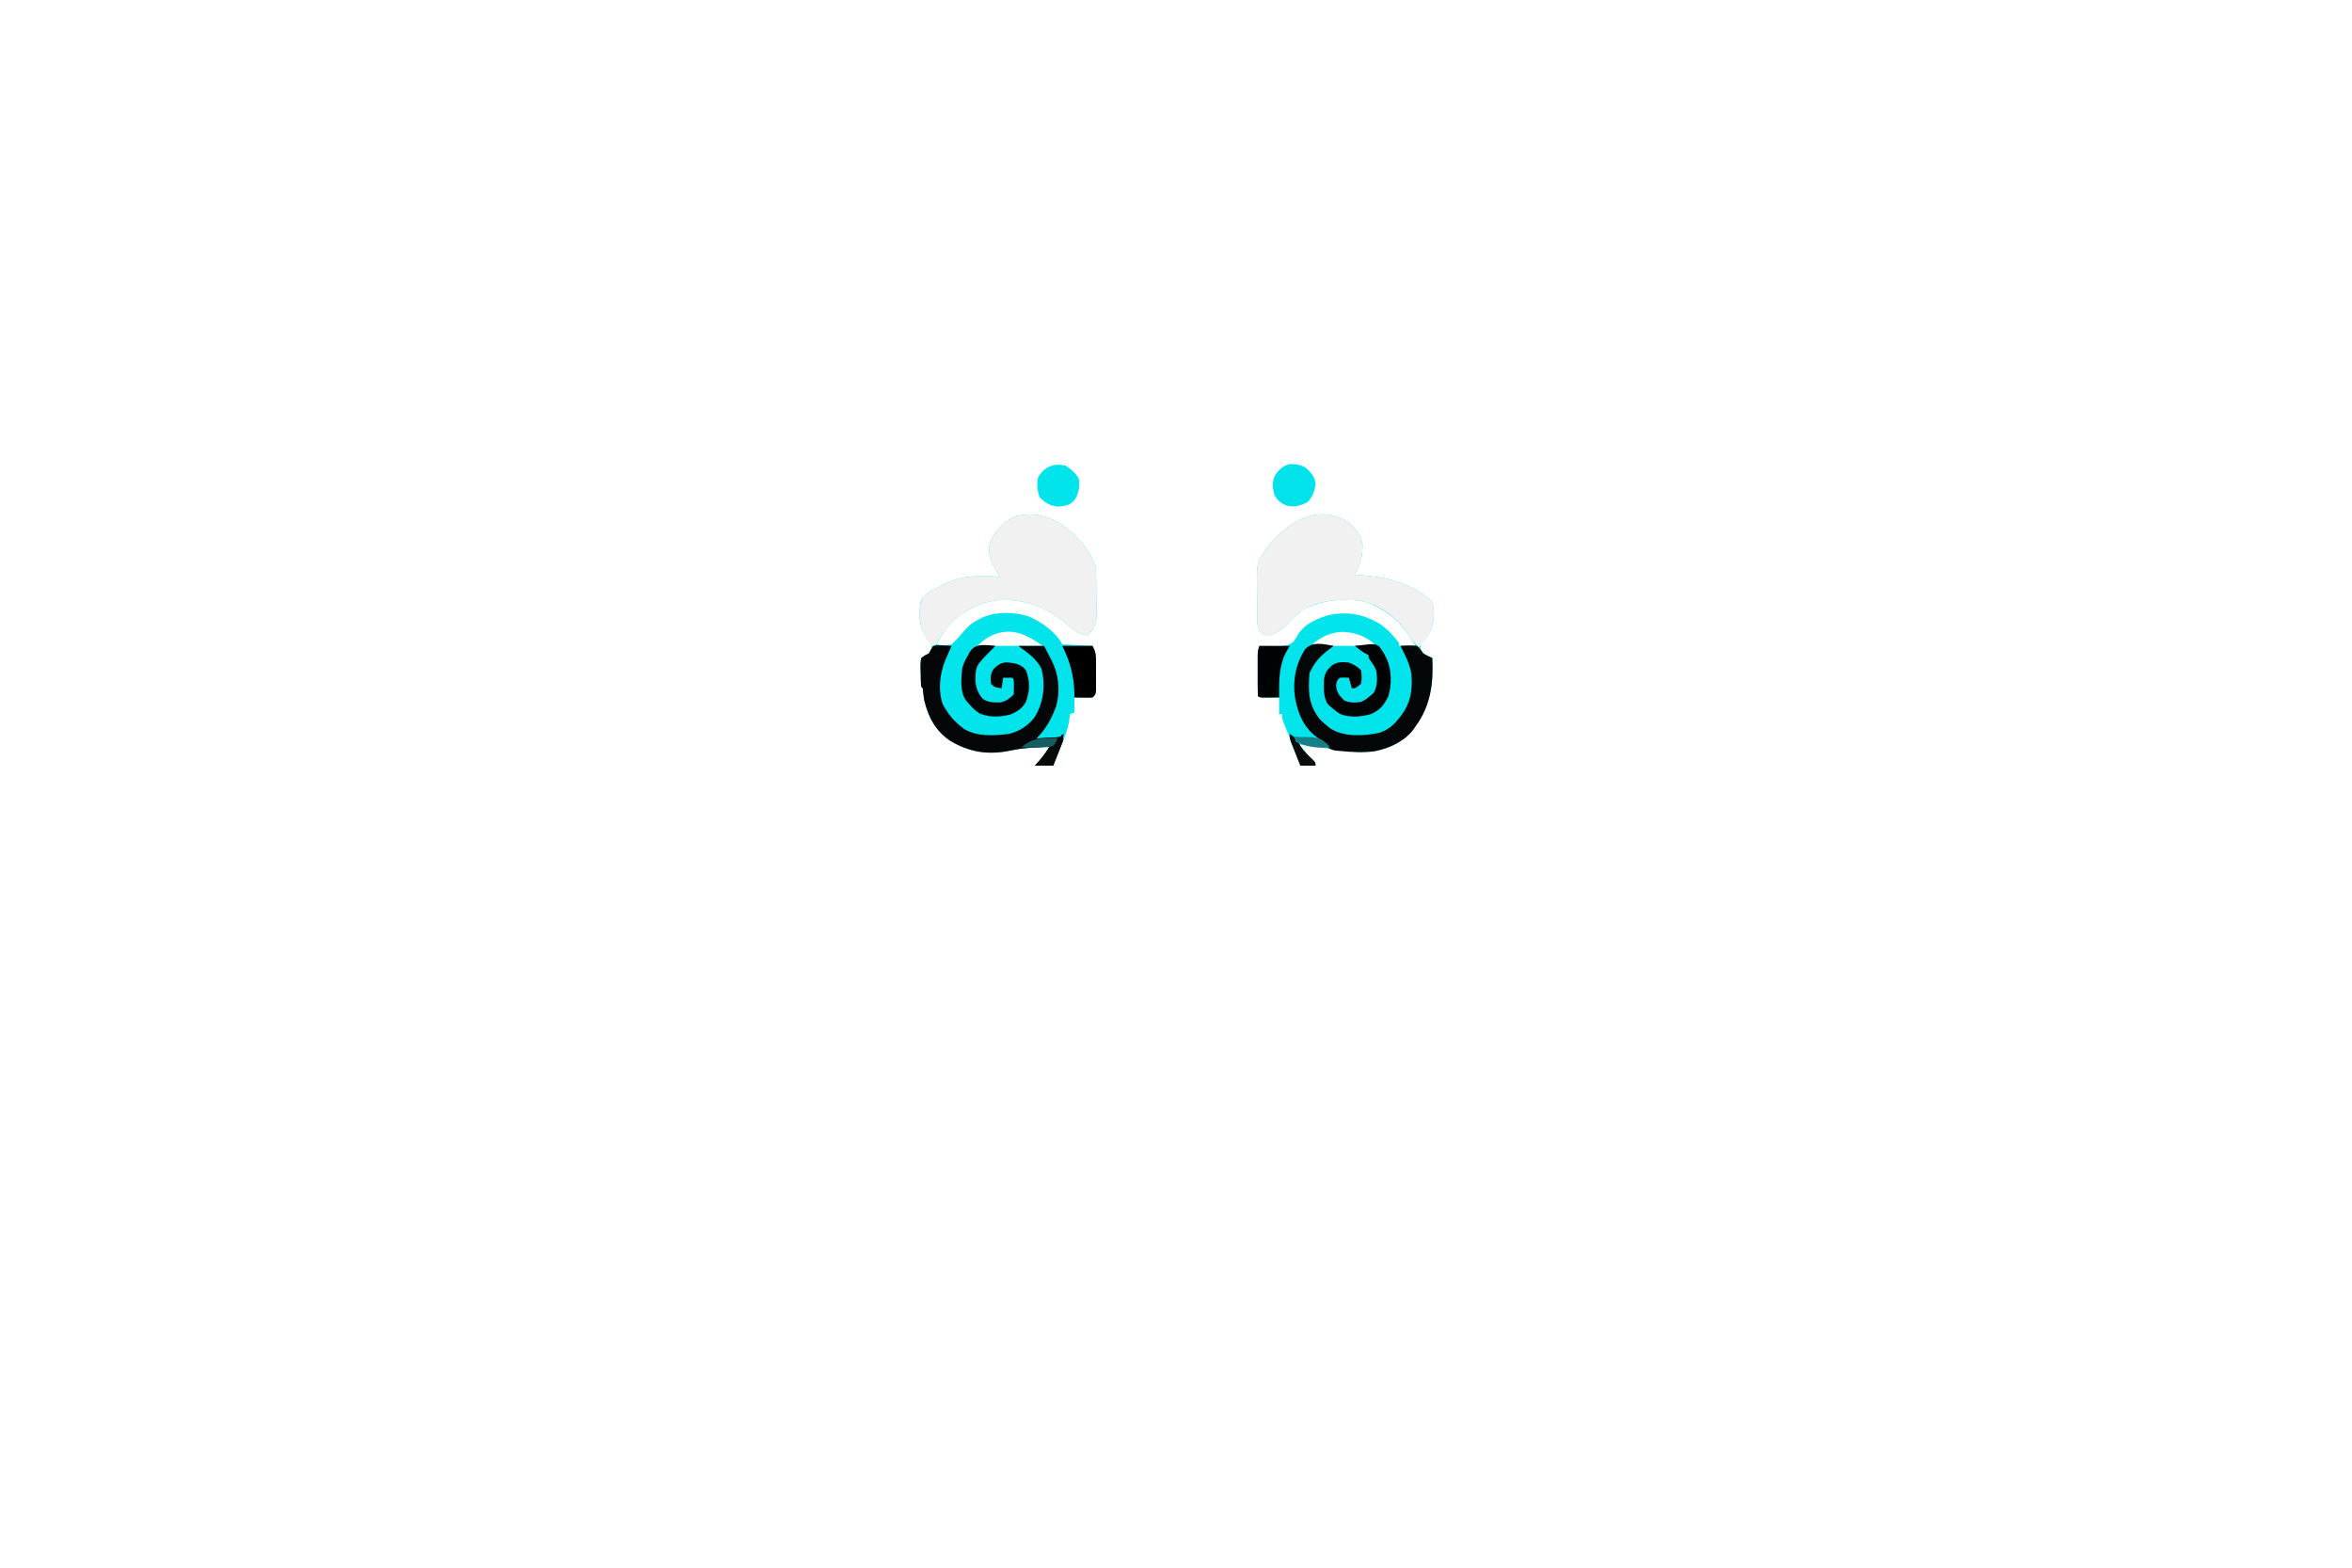
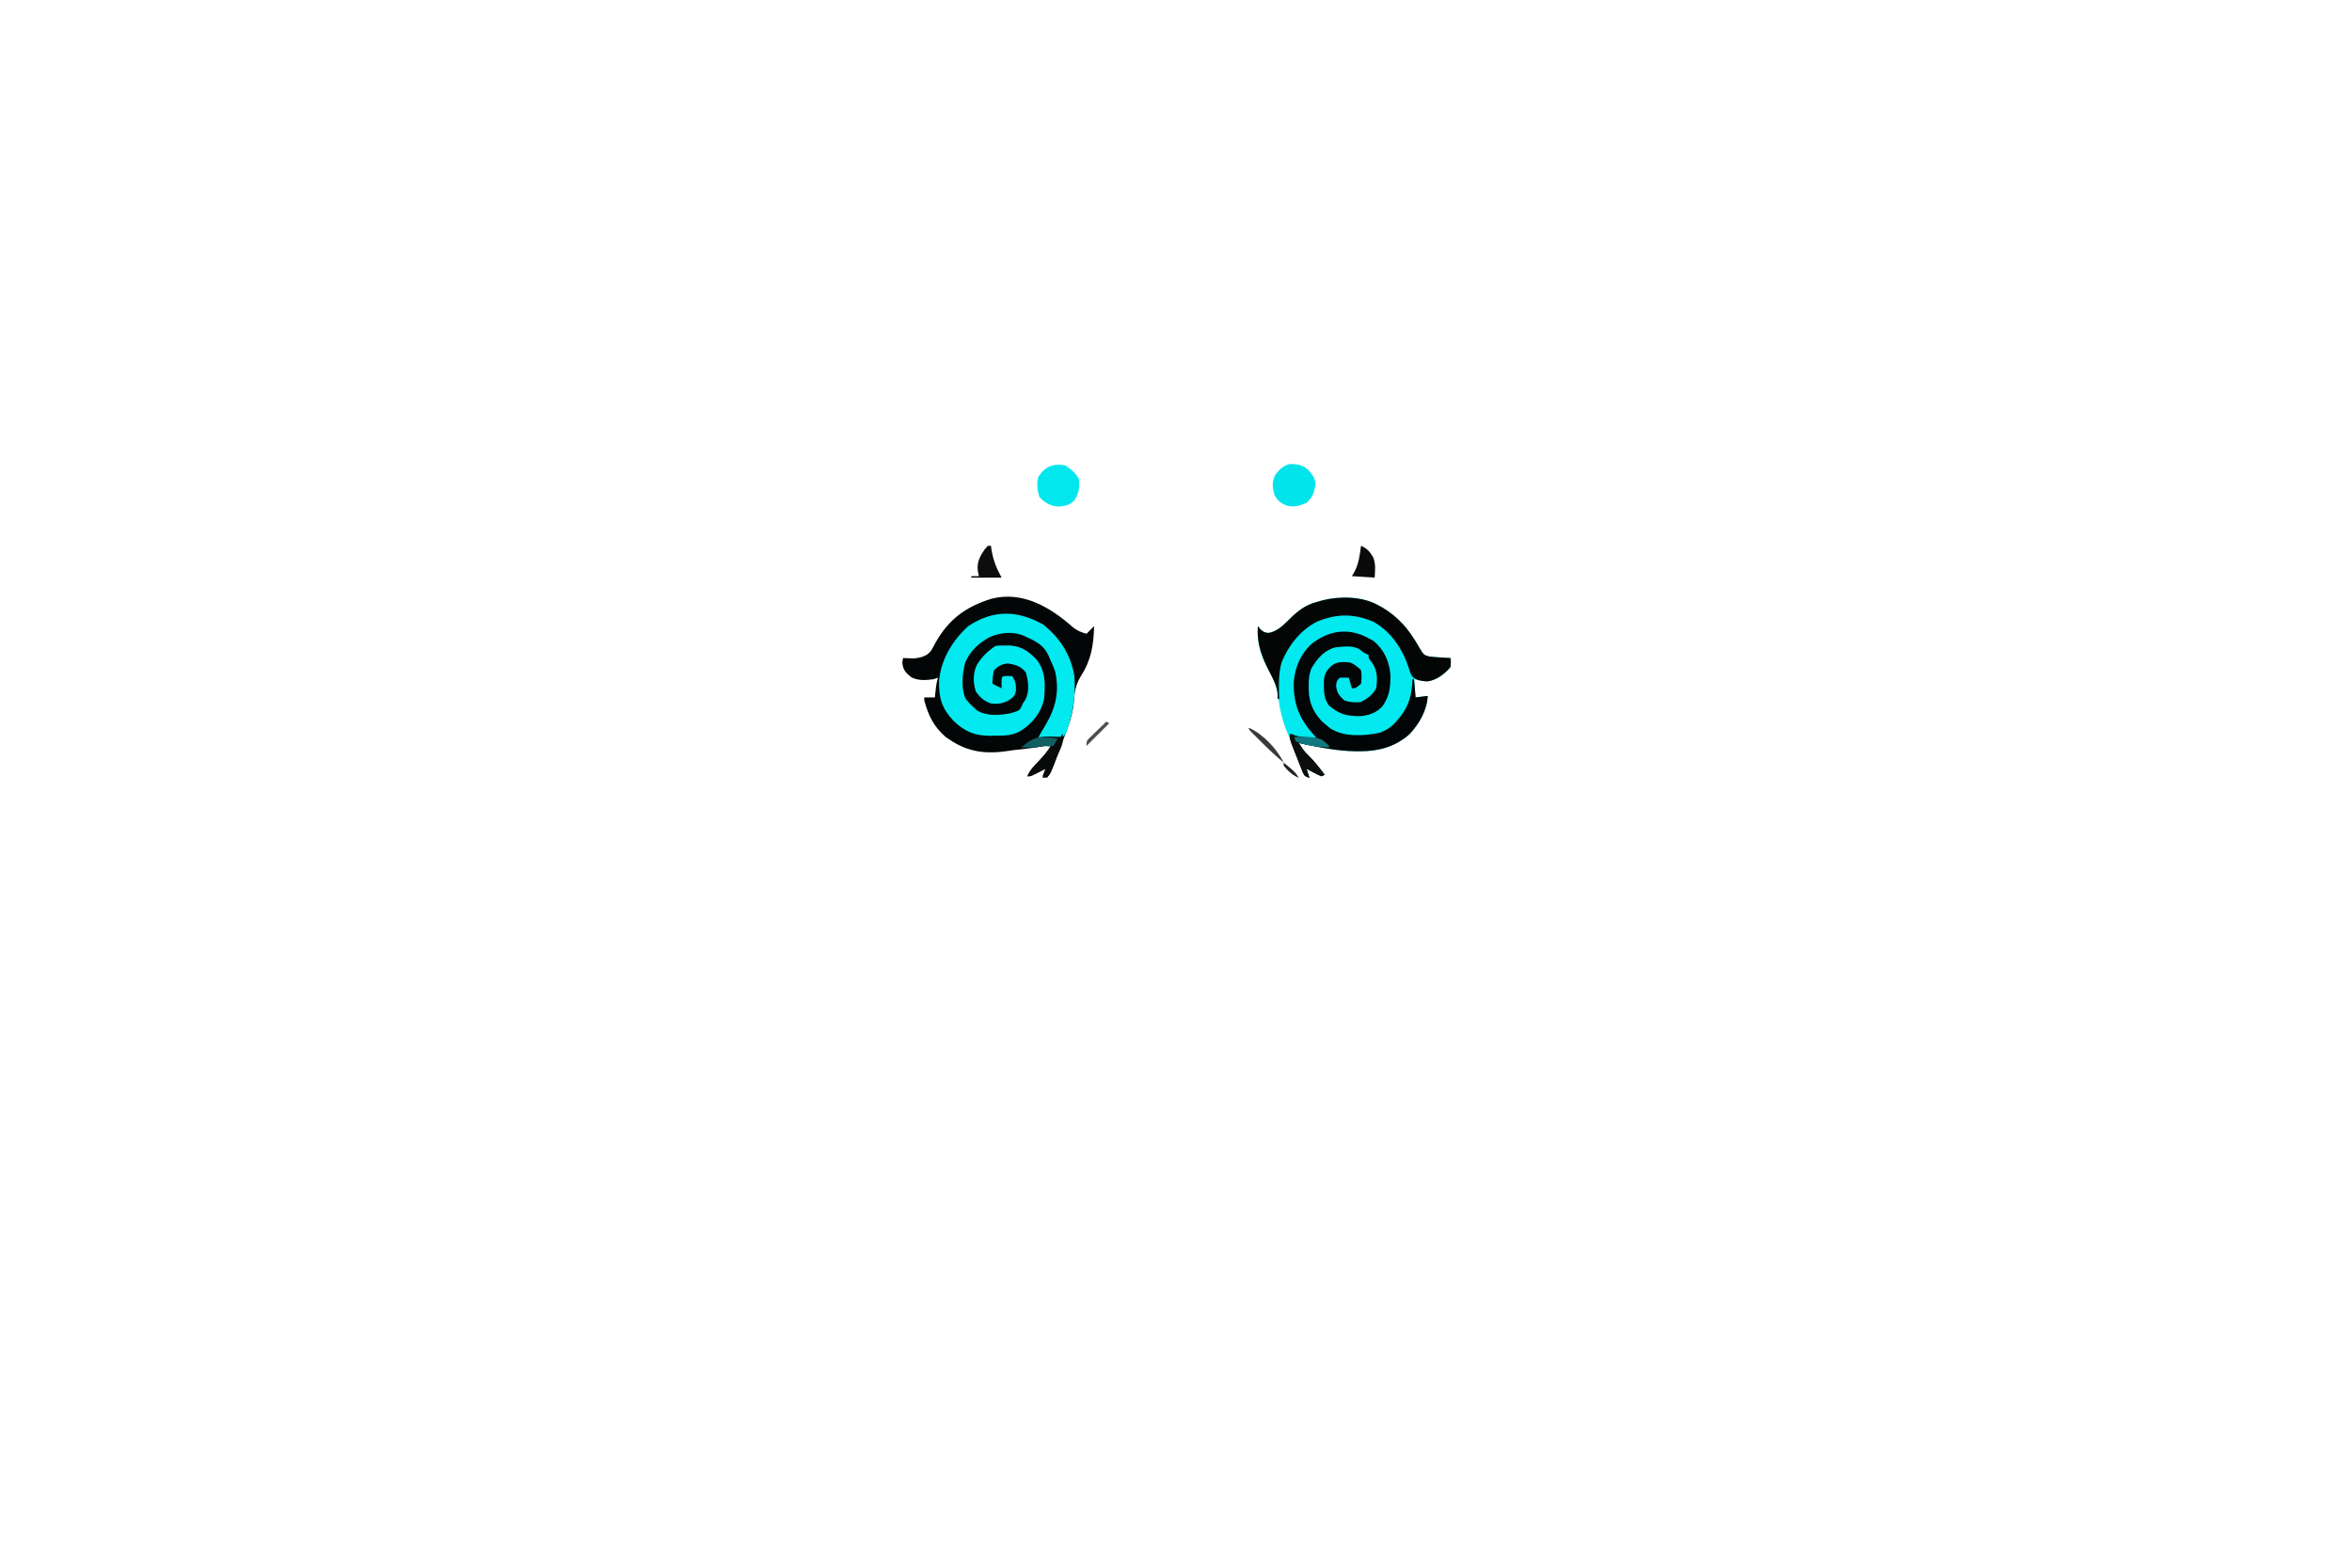
<svg xmlns="http://www.w3.org/2000/svg" viewBox="-263.5 -8.0 1551.0 1034.0" width="480" height="320">
-   <path d="M0 0 C9.44 7 18.21 16.33 21.88 27.75 C22.1 30.63 22.23 33.42 22.25 36.3 C22.26 37.12 22.26 37.94 22.27 38.79 C22.29 40.52 22.3 42.25 22.3 43.98 C22.31 46.61 22.36 49.24 22.41 51.87 C22.42 53.56 22.43 55.24 22.43 56.93 C22.45 57.71 22.47 58.49 22.49 59.29 C22.44 65.26 20.69 68.18 16.88 72.75 C11.84 72.29 9.39 70.95 5.62 67.62 C-9.12 55.09 -22.43 48.67 -42.09 49.58 C-53.96 50.59 -66.43 57 -74.52 65.71 C-77.75 69.82 -80.46 74.26 -83.12 78.75 C-79.55 79.59 -76.69 79.7 -73.12 78.75 C-69.97 75.97 -67.4 72.95 -64.72 69.74 C-61.53 66.06 -58.51 63.78 -54.12 61.75 C-53.5 61.44 -52.87 61.12 -52.23 60.8 C-43.29 57.03 -31.2 57.33 -22.06 60.38 C-14.01 63.85 -4.13 70.74 -0.12 78.75 C6.48 79.08 13.07 79.41 19.88 79.75 C21.94 83.88 22.13 85.69 22.14 90.2 C22.14 90.82 22.14 90.82 22.15 93.96 C22.14 95.25 22.13 96.54 22.12 97.88 C22.13 98.53 22.13 98.53 22.15 101.82 C22.15 103.06 22.14 104.29 22.14 105.57 C22.14 106.71 22.14 107.84 22.13 109.02 C21.88 111.75 21.88 111.75 19.88 113.75 C17.05 113.95 17.05 113.95 13.75 113.88 C12.65 113.86 11.56 113.84 10.43 113.82 C9.59 113.8 8.74 113.77 7.88 113.75 C7.88 117.05 7.88 120.35 7.88 123.75 C6.88 124.08 5.89 124.41 4.88 124.75 C4.82 125.33 4.82 125.33 4.55 128.26 C4 132.67 2.71 136.51 1.06 140.62 C0.8 141.31 0.53 142 0.25 142.71 C-0.53 144.73 -1.33 146.74 -2.12 148.75 C-2.55 149.83 -2.97 150.9 -3.41 152.01 C-4.3 154.26 -5.21 156.51 -6.12 158.75 C-10.08 158.75 -14.05 158.75 -18.12 158.75 C-16.69 157.12 -15.26 155.49 -13.83 153.87 C-11.74 151.27 -9.94 148.54 -8.12 145.75 C-11.42 146.03 -14.71 146.33 -18 146.62 C-18.92 146.7 -19.84 146.78 -20.78 146.86 C-25.35 147.28 -29.78 147.83 -34.26 148.8 C-48.95 151.89 -61.58 149.93 -74.38 142.12 C-83.91 135.43 -88.35 126.91 -91.12 115.75 C-91.58 113.08 -91.87 110.45 -92.12 107.75 C-92.45 107.42 -92.79 107.09 -93.12 106.75 C-93.46 103.64 -93.45 100.51 -93.5 97.38 C-93.52 96.94 -93.52 96.94 -93.61 94.72 C-93.65 92.3 -93.63 90.12 -93.12 87.75 C-90.73 85.96 -90.73 85.96 -88.12 84.75 C-86.6 82.35 -86.6 82.35 -86.12 79.75 C-87.46 77.52 -87.46 77.52 -89.5 75.12 C-94.39 67.94 -94.87 60.25 -93.67 51.79 C-92.51 47.43 -89.69 45.45 -85.99 43.19 C-85.05 42.71 -84.1 42.24 -83.12 41.75 C-82.24 41.25 -81.36 40.76 -80.45 40.25 C-71.31 35.36 -62.8 33.6 -52.44 33.62 C-51.8 33.62 -51.8 33.62 -48.55 33.62 C-45.84 33.72 -43.68 33.93 -41.12 34.75 C-41.55 34 -41.97 33.25 -42.4 32.48 C-42.95 31.5 -43.5 30.51 -44.06 29.5 C-44.61 28.53 -45.15 27.55 -45.71 26.55 C-48.26 21.51 -49.28 16.3 -47.48 10.77 C-44.33 3.84 -39 -1.9 -32.12 -5.25 C-20.96 -8.84 -9.44 -6.31 0 0 Z M-56.12 79.75 C-41.94 79.75 -27.75 79.75 -13.12 79.75 C-16.18 77.46 -18.76 75.8 -22.12 74.12 C-22.55 73.91 -22.55 73.91 -24.69 72.84 C-36.32 67.65 -47.46 71.09 -56.12 79.75 Z " fill="#02E4EC" transform="translate(437.125,338.25)" />
-   <path d="M0 0 C5.21 3.9 8.91 8.48 10 15 C10.25 22.48 8.39 28.42 5 35 C6.21 35.1 7.42 35.2 8.66 35.3 C23.92 36.64 37.1 39.09 50 48 C51.09 48.73 52.17 49.46 53.29 50.22 C56.17 53.17 56.8 54.78 56.93 58.88 C56.91 59.6 56.89 60.32 56.88 61.06 C56.87 61.81 56.87 62.56 56.86 63.33 C56.53 70.25 54.03 74.21 49.55 79.48 C48 82 48 82 48.38 84.64 C50.46 87.68 52.64 88.61 56 90 C56.86 106.36 54.98 121.45 45 135 C44.52 135.7 44.05 136.41 43.55 137.13 C37.1 145.66 26.23 150.18 15.89 151.81 C6.82 152.41 -1.66 151.49 -10.62 150.06 C-12.97 149.7 -15.32 149.34 -17.66 148.97 C-18.75 148.8 -19.85 148.63 -20.97 148.46 C-24.64 147.9 -28.31 147.43 -32 147 C-25.55 154.46 -25.55 154.46 -22.56 157.38 C-21 159 -21 159 -21 161 C-24.3 161 -27.6 161 -31 161 C-31.29 160.24 -31.58 159.48 -31.89 158.69 C-33.22 155.23 -34.55 151.77 -35.88 148.31 C-36.34 147.11 -36.8 145.92 -37.27 144.68 C-37.71 143.52 -38.16 142.37 -38.62 141.18 C-39.03 140.11 -39.43 139.05 -39.85 137.95 C-40.59 136.06 -41.35 134.17 -42.15 132.3 C-43 130 -43 130 -43 127 C-43.66 127 -44.32 127 -45 127 C-45 123.37 -45 119.74 -45 116 C-45.46 116.01 -45.46 116.01 -47.81 116.04 C-49.01 116.04 -50.2 116.05 -51.44 116.06 C-52.63 116.07 -53.83 116.09 -55.06 116.1 C-58 116 -58 116 -59 115 C-59.1 112.82 -59.13 110.63 -59.13 108.45 C-59.13 107.79 -59.13 107.13 -59.14 106.45 C-59.14 105.06 -59.13 103.67 -59.13 102.27 C-59.13 100.14 -59.13 98.01 -59.14 95.88 C-59.14 94.53 -59.13 93.17 -59.13 91.82 C-59.13 90.59 -59.13 89.35 -59.13 88.08 C-59 85 -59 85 -58 82 C-57.43 82.02 -56.86 82.03 -56.28 82.05 C-39.9 82.37 -39.9 82.37 -35.46 79.18 C-33.88 76.88 -33.88 76.88 -32.47 74.42 C-28.27 67.53 -19.74 63.88 -12.27 61.66 C0.2 59.14 10.93 61.11 21.69 67.69 C26.49 71.07 30.53 75.27 34 80 C34 80.66 34 81.32 34 82 C37.63 82 41.26 82 45 82 C36.88 67.88 27.71 58.63 12 53 C-1.64 50.12 -17.2 51.64 -29.57 58.28 C-33.13 60.8 -36.03 63.89 -39.02 67.03 C-42.78 70.94 -45.88 73.23 -51 75 C-54.16 75 -55.31 74.64 -57.61 72.5 C-59.7 68.75 -59.47 65.23 -59.47 60.99 C-59.48 60.11 -59.48 59.23 -59.49 58.32 C-59.5 56.46 -59.51 54.59 -59.5 52.73 C-59.5 49.91 -59.54 47.08 -59.59 44.26 C-59.7 26.82 -59.7 26.82 -54 19 C-53.39 18.06 -52.78 17.12 -52.15 16.15 C-39.54 0.4 -19.78 -11.97 0 0 Z M-22 80 C-22.33 80.66 -22.66 81.32 -23 82 C-9.14 82 4.72 82 19 82 C12.74 75.74 6 73.33 -2.75 72.75 C-10 72.86 -16.33 75.61 -22 80 Z " fill="#02E4EC" transform="translate(625,336)" />
-   <path d="M0 0 C9.44 7 18.21 16.33 21.88 27.75 C22.1 30.63 22.23 33.42 22.25 36.3 C22.26 37.12 22.26 37.94 22.27 38.79 C22.29 40.52 22.3 42.25 22.3 43.98 C22.31 46.61 22.36 49.24 22.41 51.87 C22.42 53.56 22.43 55.24 22.43 56.93 C22.45 57.71 22.47 58.49 22.49 59.29 C22.44 65.26 20.69 68.18 16.88 72.75 C11.84 72.29 9.39 70.95 5.62 67.62 C-9.12 55.09 -22.43 48.67 -42.09 49.58 C-53.94 50.59 -66.37 56.97 -74.46 65.64 C-77.4 69.36 -79.92 73.35 -82.43 77.37 C-82.99 78.16 -83.55 78.94 -84.12 79.75 C-84.79 79.75 -85.44 79.75 -86.12 79.75 C-92.03 73.81 -93.98 67.2 -94.19 59.06 C-94.14 54.33 -93.9 50.9 -91.22 46.93 C-88.63 44.78 -86.13 43.26 -83.12 41.75 C-82.24 41.25 -81.36 40.76 -80.45 40.25 C-71.31 35.36 -62.8 33.6 -52.44 33.62 C-51.8 33.62 -51.8 33.62 -48.55 33.62 C-45.84 33.72 -43.68 33.93 -41.12 34.75 C-41.55 34 -41.97 33.25 -42.4 32.48 C-42.95 31.5 -43.5 30.51 -44.06 29.5 C-44.61 28.53 -45.15 27.55 -45.71 26.55 C-48.26 21.51 -49.28 16.3 -47.48 10.77 C-44.33 3.84 -39 -1.9 -32.12 -5.25 C-20.96 -8.84 -9.44 -6.31 0 0 Z " fill="#F2F1F1" transform="translate(437.125,338.25)" />
-   <path d="M0 0 C5.21 3.9 8.91 8.48 10 15 C10.25 22.48 8.39 28.42 5 35 C6.21 35.1 7.42 35.2 8.66 35.3 C23.92 36.64 37.1 39.09 50 48 C51.08 48.73 52.17 49.47 53.29 50.22 C56.15 53.15 56.82 54.75 56.98 58.83 C56.97 59.54 56.95 60.26 56.94 61 C56.93 61.74 56.93 62.48 56.93 63.25 C56.5 71.5 52.29 76.97 47 83 C44.61 80.77 42.88 78.44 41.12 75.69 C33.55 64.26 22.85 55.29 9.08 52.38 C-4.61 50.68 -20.42 51.8 -32 60 C-34.42 62.29 -36.73 64.62 -39.02 67.03 C-42.78 70.94 -45.88 73.23 -51 75 C-54.16 75 -55.31 74.64 -57.61 72.5 C-59.7 68.75 -59.47 65.23 -59.47 60.99 C-59.48 60.11 -59.48 59.23 -59.49 58.32 C-59.5 56.46 -59.51 54.59 -59.5 52.73 C-59.5 49.91 -59.54 47.08 -59.59 44.26 C-59.7 26.82 -59.7 26.82 -54 19 C-53.39 18.06 -52.78 17.12 -52.15 16.15 C-39.54 0.4 -19.78 -11.97 0 0 Z " fill="#F2F1F1" transform="translate(625,336)" />
-   <path d="M0 0 C2.92 -0.49 2.92 -0.49 6.19 -0.31 C7.27 -0.27 8.36 -0.22 9.48 -0.18 C9.9 -0.15 9.9 -0.15 12 0 C11.58 0.95 11.16 1.91 10.72 2.89 C10.17 4.15 9.62 5.42 9.06 6.69 C8.92 7 8.92 7 8.22 8.58 C4.31 17.58 2.9 28.78 6.09 38.25 C9.11 44.02 12.86 48.98 18 53 C18.63 53.51 19.25 54.01 19.89 54.54 C28.44 60.06 40.26 59.28 50 58 C56.72 56.39 62.73 52.54 66.82 46.95 C72.66 37.32 74 26.39 71.38 15.38 C68.39 8.56 61.77 4.33 56 0 C61.61 0 67.22 0 73 0 C74.32 2.54 75.63 5.08 76.94 7.62 C77.31 8.34 77.68 9.05 78.07 9.79 C82.73 18.94 83.7 29.48 81.09 39.48 C78.15 47.54 74.26 55.04 68 61 C70.63 60.89 73.25 60.76 75.88 60.62 C76.62 60.59 77.37 60.56 78.14 60.53 C83.77 60.23 83.77 60.23 86 58 C85.27 62.69 83.63 66.91 81.94 71.31 C81.66 72.05 81.37 72.79 81.08 73.56 C80.39 75.37 79.7 77.19 79 79 C75.04 79 71.08 79 67 79 C68.43 77.37 69.86 75.74 71.3 74.12 C73.38 71.52 75.18 68.79 77 66 C73.71 66.28 70.42 66.58 67.12 66.88 C66.21 66.95 65.29 67.03 64.34 67.11 C59.78 67.53 55.35 68.08 50.86 69.05 C36.18 72.14 23.54 70.18 10.75 62.38 C1.22 55.68 -3.23 47.16 -6 36 C-6.45 33.33 -6.75 30.7 -7 28 C-7.33 27.67 -7.66 27.34 -8 27 C-8.33 23.89 -8.32 20.76 -8.38 17.62 C-8.41 16.75 -8.45 15.87 -8.49 14.97 C-8.52 12.55 -8.5 10.37 -8 8 C-5.66 6.21 -5.66 6.21 -3 5 C-2.53 4.12 -2.06 3.24 -1.57 2.33 C-1.05 1.56 -0.54 0.79 0 0 Z " fill="#040607" transform="translate(352,418)" />
-   <path d="M0 0 C-0.59 0.44 -1.18 0.88 -1.78 1.33 C-7.61 5.72 -11.7 9.4 -15 16 C-15.33 16.66 -15.66 17.32 -16 18 C-16.84 29.55 -16.82 38.53 -9.46 47.98 C-7.76 49.87 -6.01 51.43 -4 53 C-3.68 53.25 -3.68 53.25 -2.07 54.54 C6.96 60.3 20.27 59.45 30.41 57.27 C35.29 55.47 38.68 53.06 42 49 C42.25 48.7 42.25 48.7 43.52 47.18 C50.55 38.42 52.08 30.04 51.28 19.04 C50.36 12.24 47.08 6.04 44 0 C47.71 -0.29 51.3 -0.44 55 0 C57.31 2.31 57.31 2.31 59 5 C60.97 6.06 62.97 7.07 65 8 C65.86 24.36 63.98 39.45 54 53 C53.52 53.7 53.05 54.41 52.55 55.13 C46.61 62.99 36.76 67.51 27.25 69.44 C19.45 70.47 11.93 70.13 4.12 69.31 C2.87 69.18 1.61 69.06 0.32 68.93 C-3.7 67.8 -4.69 66.38 -7 63 C-7.95 62.38 -8.9 61.76 -9.88 61.12 C-19.41 54.64 -23.36 45.49 -25.46 34.48 C-27.23 23.09 -25.21 12.61 -19.19 2.62 C-14.31 -3.27 -6.73 -1.19 0 0 Z " fill="#040707" transform="translate(616,418)" />
-   <path d="M0 0 C-0.7 0.68 -1.4 1.36 -2.12 2.06 C-12.98 12.98 -12.98 12.98 -13.31 21.94 C-13.2 27.19 -11.84 30.68 -8.56 34.81 C-5.17 37.39 -1.2 37.33 2.96 37.3 C6.64 36.76 9.42 34.58 12 32 C12.1 30.34 12.13 28.67 12.12 27 C12.13 26.09 12.13 25.19 12.13 24.25 C12 22 12 22 11 21 C9 20.96 7 20.96 5 21 C4.67 23.31 4.34 25.62 4 28 C-0.75 27.25 -0.75 27.25 -3 25 C-3.46 20.91 -3.45 18.72 -1.25 15.19 C1.52 12.49 3.49 11.07 7.4 10.88 C12.66 11.38 16.43 11.75 20 16 C22.85 23.2 22.68 29.77 20 37 C17.47 41.35 14.33 43.41 9.77 45.27 C3.3 46.97 -3.9 47.23 -10.16 44.75 C-13.11 42.93 -15.06 41.12 -17.31 38.5 C-17.99 37.73 -18.67 36.95 -19.36 36.16 C-23.61 30.56 -22.64 21.75 -22 15 C-21.14 11.6 -19.88 8.95 -18 6 C-17.7 5.38 -17.39 4.77 -17.08 4.13 C-13.35 -2.09 -6.26 -0.5 0 0 Z " fill="#000404" transform="translate(393,418)" />
-   <path d="M0 0 C1.54 2.07 2.77 4 3.87 6.33 C4.19 7 4.52 7.68 4.85 8.37 C7.96 15.48 7.97 24.98 5.74 32.41 C3 38.15 0.01 41.97 -6.05 44.34 C-12.31 46.12 -19.7 46.66 -25.86 44.29 C-27.85 43.08 -29.57 41.8 -31.32 40.27 C-32.12 39.59 -32.93 38.91 -33.75 38.21 C-37.43 33.65 -36.76 27.3 -36.74 21.71 C-36.21 17.38 -34.91 15.37 -31.82 12.41 C-28.26 9.72 -24.62 9.81 -20.32 10.27 C-17 11.62 -14.84 12.75 -12.32 15.27 C-11.77 18.32 -11.75 21.22 -12.32 24.27 C-15.86 27.27 -15.86 27.27 -18.32 27.27 C-18.98 24.96 -19.64 22.65 -20.32 20.27 C-23.19 20.14 -23.19 20.14 -26.32 20.27 C-28.32 22.27 -28.32 22.27 -28.75 25.52 C-28.18 30.43 -26.77 31.82 -23.32 35.27 C-19.84 37.01 -16.11 36.73 -12.32 36.27 C-9 34.58 -9 34.58 -6.32 32.27 C-5.53 31.61 -4.75 30.95 -3.94 30.27 C-1.32 25.43 -1.48 20.64 -2.32 15.27 C-3.41 12.85 -4.62 10.9 -6.22 8.79 C-7.32 7.27 -7.32 7.27 -7.32 5.27 C-7.87 5.02 -8.43 4.77 -9 4.52 C-11.72 3.05 -13.93 1.21 -16.32 -0.73 C-14.07 -1.01 -11.82 -1.25 -9.57 -1.48 C-8.31 -1.62 -7.06 -1.76 -5.77 -1.9 C-2.32 -1.73 -2.32 -1.73 0 0 Z " fill="#000304" transform="translate(646.3164,418.7305)" />
-   <path d="M0 0 C2.89 3.18 5.29 6.04 5.19 10.48 C4.27 15.3 3.14 18.6 -0.5 21.98 C-5.16 24.09 -8.95 25.26 -14 23.89 C-17.93 22.21 -19.56 20.9 -21.81 17.17 C-23.28 11.74 -23.78 8.28 -21.06 3.23 C-18.43 0.01 -16.48 -1.92 -12.56 -3.33 C-7.77 -3.66 -3.71 -3.11 0 0 Z " fill="#02E2EA" transform="translate(598.8125,301.5195)" />
-   <path d="M0 0 C3.64 2.33 7.05 5.09 9 9 C9.37 14.61 9.16 18.15 6 23 C3.06 26.27 -0.39 26.79 -4.62 27.13 C-9.73 26.85 -13.55 24.54 -17 20.88 C-18.52 16.51 -18.89 12.56 -18 8 C-13.95 0.94 -7.99 -1.62 0 0 Z " fill="#02E4EC" transform="translate(439,299)" />
-   <path d="M0 0 C6.6 0 13.2 0 20 0 C22.07 4.13 22.26 5.94 22.27 10.45 C22.27 11.07 22.27 11.07 22.27 14.21 C22.27 15.5 22.26 16.79 22.25 18.12 C22.26 19.43 22.27 20.73 22.27 22.07 C22.27 23.31 22.27 24.54 22.27 25.82 C22.26 26.96 22.26 28.09 22.26 29.27 C22 32 22 32 20 34 C17.18 34.2 17.18 34.2 13.88 34.12 C12.78 34.11 11.68 34.09 10.55 34.07 C9.71 34.05 8.87 34.02 8 34 C7.99 33.01 7.97 32.01 7.96 30.99 C7.62 19.54 5.17 10.35 0 0 Z " fill="#000000" transform="translate(437,418)" />
-   <path d="M0 0 C6.6 0 13.2 0 20 0 C19.03 1.71 18.06 3.42 17.06 5.19 C12.72 14.39 12.98 23.98 13 34 C10.85 34.03 8.71 34.05 6.56 34.06 C5.37 34.07 4.17 34.09 2.94 34.1 C0 34 0 34 -1 33 C-1.1 30.82 -1.13 28.63 -1.13 26.45 C-1.13 25.79 -1.13 25.13 -1.14 24.45 C-1.14 23.06 -1.13 21.67 -1.13 20.27 C-1.13 18.14 -1.13 16.01 -1.14 13.88 C-1.14 12.53 -1.13 11.17 -1.13 9.82 C-1.13 8.59 -1.13 7.35 -1.13 6.08 C-1 3 -1 3 0 0 Z " fill="#000303" transform="translate(567,418)" />
-   <path d="M0 0 C1.15 3.44 0.87 4 -0.43 7.23 C-0.59 7.63 -0.59 7.63 -1.4 9.66 C-1.74 10.5 -2.08 11.33 -2.44 12.19 C-2.78 13.03 -3.11 13.88 -3.46 14.75 C-4.3 16.84 -5.15 18.92 -6 21 C-9.96 21 -13.92 21 -18 21 C-17.09 19.97 -16.19 18.94 -15.25 17.88 C-12.54 14.73 -10.22 11.51 -8 8 C-9.09 8.17 -10.19 8.33 -11.31 8.5 C-16.54 9.17 -21.74 9.09 -27 9 C-20.01 2.65 -12.99 2.73 -3.91 2.34 C-3.43 2.29 -3.43 2.29 -1 2 C-0.67 1.34 -0.34 0.68 0 0 Z " fill="#080909" transform="translate(437,476)" />
-   <path d="M0 0 C2 1.38 2 1.38 4 3 C4 3.66 4 4.32 4 5 C4.66 5.33 5.32 5.66 6 6 C6.37 6.68 6.74 7.36 7.12 8.06 C9.42 11.67 12.26 14.31 15.36 17.23 C17 19 17 19 17 21 C13.7 21 10.4 21 7 21 C5.83 18.06 4.66 15.13 3.5 12.19 C3.17 11.35 2.83 10.52 2.49 9.66 C2.33 9.26 2.33 9.26 1.53 7.23 C1.24 6.49 0.94 5.75 0.64 4.99 C0 3 0 3 0 0 Z " fill="#0B0B0B" transform="translate(587,476)" />
-   <path d="M0 0 C-2.38 4.79 -2.38 4.79 -5.09 5.71 C-5.49 5.72 -5.49 5.72 -7.5 5.81 C-8.37 5.86 -9.25 5.91 -10.15 5.95 C-14.77 6.03 -19.38 6.08 -24 6 C-16.67 -0.67 -9.44 -0.28 0 0 Z " fill="#145E62" transform="translate(434,479)" />
-   <path d="M0 0 C2.71 0.03 5.42 0.1 8.12 0.19 C8.51 0.19 8.51 0.19 10.43 0.21 C16.25 0.43 18.92 1.81 23 6 C23 6.33 23 6.66 23 7 C16.15 7.48 6.56 6.9 1.11 2.46 C0 1 0 1 0 0 Z " fill="#167E85" transform="translate(590,478)" />
+   <path d="M0 0 C2.91 2.2 5.33 3.2 8.82 4.14 C10.47 2.49 12.12 0.84 13.82 -0.86 C13.49 11.4 12 21.36 5.2 31.89 C1.58 37.77 0.82 43.05 0.41 49.79 C-0.64 60.53 -5.51 71.11 -9.24 81.14 C-9.67 82.32 -10.11 83.51 -10.55 84.73 C-10.98 85.88 -11.4 87.02 -11.84 88.2 C-12.21 89.22 -12.59 90.24 -12.98 91.3 C-14.16 94.1 -15.55 96.58 -17.18 99.14 C-17.67 98.97 -17.67 98.97 -20.18 98.14 C-19.52 96.49 -18.86 94.84 -18.18 93.14 C-18.87 93.5 -19.57 93.86 -20.29 94.23 C-20.75 94.46 -20.75 94.46 -23.05 95.64 C-23.5 95.87 -23.5 95.87 -25.79 97.04 C-28.18 98.14 -28.18 98.14 -30.18 98.14 C-28.54 94.11 -25.7 91.29 -22.74 88.2 C-19.42 84.73 -16.48 81.38 -14.18 77.14 C-14.44 77.2 -14.44 77.2 -15.77 77.5 C-23.52 79.18 -31.32 80.03 -39.19 80.9 C-41.05 81.12 -42.89 81.4 -44.74 81.68 C-60.28 83.75 -71.58 81.32 -84.18 72.14 C-91.98 65.35 -95.5 57.97 -98.18 48.14 C-98.18 47.48 -98.18 46.82 -98.18 46.14 C-95.87 46.14 -93.56 46.14 -91.18 46.14 C-91.12 45.53 -91.05 44.93 -90.99 44.31 C-90.91 43.51 -90.82 42.71 -90.74 41.89 C-90.7 41.49 -90.7 41.49 -90.49 39.5 C-90.2 37.31 -89.76 35.26 -89.18 33.14 C-89.67 33.3 -89.67 33.3 -92.18 34.14 C-97.27 34.8 -102.08 35.21 -106.74 32.82 C-110.57 29.76 -112.05 28.16 -112.68 23.2 C-112.59 22.69 -112.59 22.69 -112.18 20.14 C-111.54 20.17 -110.89 20.21 -110.23 20.24 C-109.8 20.26 -109.8 20.26 -107.61 20.32 C-106.77 20.36 -105.92 20.39 -105.05 20.43 C-100.76 19.99 -96.79 19.05 -93.9 15.63 C-92.75 13.8 -91.74 11.93 -90.74 10.01 C-82.14 -5.28 -71 -13.58 -54.18 -18.86 C-33.39 -24.41 -14.83 -13.21 0 0 Z " fill="#030606" transform="translate(444.1758,405.8633)" />
+   <path d="M0 0 C0.92 0.5 1.84 1 2.78 1.51 C13.55 7.87 20.39 15.88 26.55 26.59 C30.32 33.04 30.32 33.04 34 34 C36.41 34.29 38.83 34.49 41.25 34.62 C42.51 34.7 43.78 34.77 45.08 34.85 C46.04 34.9 47.01 34.95 48 35 C48.33 37.69 48.33 37.69 48 41 C43.95 45.76 38.85 49.71 32.53 50.35 C29.25 50.06 29.25 50.06 24 49 C24.16 50.98 24.16 50.98 25 61 C27.64 60.67 30.28 60.34 33 60 C32.57 69.45 27.38 78.48 20.97 85.25 C11.49 93.64 0.49 96.58 -11.94 96.5 C-12.44 96.5 -12.44 96.5 -15.01 96.5 C-27.56 96.26 -39.77 93.68 -52 91 C-50.14 94.17 -48.45 96.75 -45.75 99.25 C-41.71 103.16 -38.36 107.5 -35 112 C-35.33 112.16 -35.33 112.16 -37 113 C-39.38 112 -39.38 112 -42.12 110.56 C-42.58 110.33 -42.58 110.33 -44.88 109.13 C-45.58 108.76 -46.28 108.38 -47 108 C-46.34 109.98 -45.68 111.96 -45 114 C-48 113 -48 113 -49.16 110.85 C-49.53 109.91 -49.89 108.96 -50.27 108 C-50.68 106.95 -51.09 105.91 -51.52 104.84 C-51.94 103.71 -52.37 102.59 -52.81 101.44 C-53.26 100.3 -53.7 99.15 -54.15 97.98 C-55.04 95.69 -55.92 93.4 -56.8 91.11 C-57.79 88.54 -58.82 85.99 -59.88 83.45 C-63.1 75.61 -64.63 68.44 -65.68 60.08 C-66.74 52.78 -69.57 47.13 -73.06 40.72 C-77.62 32.25 -79.78 23.59 -79 14 C-78.46 14.66 -77.93 15.32 -77.38 16 C-75 18 -75 18 -72.12 18.5 C-66.32 17.57 -62.41 13.58 -58.36 9.58 C-52.74 4.05 -47.79 0.01 -40 -2 C-38.8 -2.35 -37.59 -2.7 -36.35 -3.06 C-24.93 -5.87 -10.4 -5.71 0 0 Z " fill="#02E9F0" transform="translate(645,391)" />
+   <path d="M0 0 C11.27 8.97 18.38 19.89 20.75 34.19 C21.56 45.76 20.18 56.13 16.75 67.19 C16.47 68.13 16.19 69.07 15.9 70.04 C14.78 72.62 14.18 73.73 11.75 75.19 C6.66 75.83 1.85 75.65 -3.25 75.19 C-1.81 72.18 -0.15 69.39 1.62 66.56 C8.46 55.03 11.03 44.26 8.02 30.96 C7.09 28.26 6 25.76 4.75 23.19 C4.59 22.78 4.59 22.78 3.76 20.73 C0.6 13.78 -4.43 11.17 -11.25 8.19 C-11.66 8 -11.66 8 -13.71 7.06 C-21.02 4.55 -28.64 5.45 -35.56 8.62 C-42.52 12.55 -48.15 17.77 -51.25 25.25 C-53.15 32.38 -54.11 41.96 -51.08 48.86 C-49.6 50.88 -48.11 52.52 -46.25 54.19 C-45.38 54.99 -44.52 55.8 -43.62 56.62 C-37.4 60.72 -28.52 60 -21.47 58.66 C-15.68 56.93 -15.68 56.93 -14.2 54.39 C-13.89 53.66 -13.57 52.94 -13.25 52.19 C-12.72 51.4 -12.19 50.62 -11.65 49.81 C-8.7 44.28 -9.57 37.46 -11.31 31.62 C-14.54 27.57 -18.3 26.47 -23.31 25.75 C-27.35 26.35 -29.29 27.36 -32.25 30.19 C-33.04 33.19 -33.24 36.09 -33.25 39.19 C-31.27 40.18 -29.29 41.17 -27.25 42.19 C-27.27 41.05 -27.29 39.92 -27.31 38.75 C-27.25 35.19 -27.25 35.19 -26.25 34.19 C-23.31 33.94 -23.31 33.94 -20.25 34.19 C-17.87 37.76 -17.72 39.77 -17.79 43.96 C-18.34 46.61 -19.07 47.47 -21.12 49.19 C-25.67 52.1 -28.88 52.74 -34.25 52.19 C-38.95 50.47 -41.46 48.32 -44.25 44.19 C-46.13 38.53 -46.19 32.48 -43.69 27 C-40.66 21.67 -36.31 17.56 -31.25 14.19 C-28.32 13.92 -28.32 13.92 -24.94 13.94 C-24.38 13.93 -24.38 13.93 -21.57 13.92 C-13.88 14.54 -9.49 17.83 -4.25 23.19 C1.93 30.84 1.55 39.81 0.75 49.19 C-1.16 58.22 -6.79 65.14 -14.44 70.12 C-20.08 73.51 -25.52 73.4 -31.94 73.44 C-32.8 73.46 -33.66 73.48 -34.54 73.5 C-44.88 73.56 -51.48 70.8 -58.95 63.66 C-66.6 55.44 -68.64 48.86 -68.53 37.73 C-67.41 23.4 -59.76 10.71 -49.25 1.19 C-32.9 -9.8 -16.79 -9.37 0 0 Z " fill="#02E9F0" transform="translate(424.25,403.8125)" />
+   <path d="M0 0 C0.7 0.37 1.39 0.74 2.11 1.12 C3.18 1.68 4.25 2.23 5.36 2.81 C12.22 8.58 15.57 15.86 16.48 24.73 C16.63 33.01 16.06 39.3 11.11 46.12 C7.07 50.26 2.68 51.85 -3.04 52.46 C-11.91 52.56 -17.09 51.36 -23.83 45.62 C-27.89 40.7 -27.34 34.73 -27.32 28.56 C-26.78 24.23 -25.49 22.22 -22.4 19.26 C-18.57 16.37 -14.51 16.53 -9.89 17.12 C-7.18 18.35 -5.01 20 -2.89 22.12 C-2.47 25.17 -2.38 28.08 -2.89 31.12 C-6.44 34.12 -6.44 34.12 -8.89 34.12 C-9.55 31.81 -10.21 29.5 -10.89 27.12 C-13.77 27 -13.77 27 -16.89 27.12 C-18.89 29.12 -18.89 29.12 -19.33 32.37 C-18.75 37.31 -17.41 38.69 -13.89 42.12 C-10.16 43.36 -6.76 43.65 -2.89 43.12 C1.42 40.88 4.79 38.41 7.11 34.12 C8.05 28.02 8 22.79 4.61 17.5 C4.15 16.89 3.68 16.27 3.2 15.64 C2.11 14.12 2.11 14.12 2.11 12.12 C1.53 11.85 0.95 11.58 0.36 11.31 C-1.89 10.12 -1.89 10.12 -3.61 8.57 C-8.35 5.56 -14.5 6.59 -19.89 7.12 C-27.32 9.08 -31.66 14.46 -35.53 20.8 C-37.23 24.96 -37.43 28.42 -37.39 32.87 C-37.38 33.67 -37.38 34.47 -37.37 35.29 C-37.12 43.83 -34.39 49.6 -28.7 55.93 C-27.47 57.04 -26.19 58.1 -24.89 59.12 C-24.57 59.38 -24.57 59.38 -22.96 60.66 C-13.93 66.42 -0.62 65.57 9.52 63.39 C14.4 61.59 17.79 59.18 21.11 55.12 C21.36 54.82 21.36 54.82 22.63 53.3 C29.01 45.36 30.57 38.2 31.11 28.12 C31.44 28.12 31.77 28.12 32.11 28.12 C32.27 30.1 32.27 30.1 33.11 40.12 C35.75 39.79 38.39 39.46 41.11 39.12 C40.68 48.57 35.49 57.6 29.08 64.38 C19.6 72.76 8.6 75.7 -3.83 75.62 C-4.33 75.62 -4.33 75.62 -6.9 75.62 C-19.45 75.38 -31.66 72.8 -43.89 70.12 C-42.03 73.29 -40.34 75.87 -37.64 78.37 C-33.6 82.28 -30.25 86.62 -26.89 91.12 C-27.22 91.29 -27.22 91.29 -28.89 92.12 C-31.27 91.12 -31.27 91.12 -34.02 89.68 C-34.47 89.45 -34.47 89.45 -36.77 88.25 C-37.47 87.88 -38.17 87.5 -38.89 87.12 C-38.23 89.1 -37.57 91.08 -36.89 93.12 C-39.89 92.12 -39.89 92.12 -41.17 89.76 C-41.57 88.74 -41.98 87.71 -42.41 86.66 C-42.85 85.55 -43.3 84.44 -43.76 83.29 C-44.21 82.12 -44.67 80.95 -45.14 79.75 C-45.61 78.58 -46.08 77.42 -46.57 76.22 C-50.02 67.51 -50.02 67.51 -48.89 64.12 C-48.54 64.28 -48.54 64.28 -46.79 65.08 C-43.63 66.22 -40.92 66.53 -37.58 66.75 C-36.51 66.82 -35.44 66.9 -34.34 66.97 C-33.94 67 -33.94 67 -31.89 67.12 C-32.42 66.55 -32.95 65.98 -33.5 65.4 C-43.4 54.58 -47.59 44.72 -47.23 29.87 C-46.34 20.15 -42.87 12.01 -35.89 5.12 C-25.13 -3.46 -12.87 -6.08 0 0 Z " fill="#010505" transform="translate(636.8906,411.8789)" />
+   <path d="M0 0 C0.92 0.5 1.84 1 2.78 1.51 C13.55 7.87 20.39 15.88 26.55 26.59 C30.32 33.04 30.32 33.04 34 34 C36.41 34.29 38.83 34.49 41.25 34.62 C42.51 34.7 43.78 34.77 45.08 34.85 C46.04 34.9 47.01 34.95 48 35 C48.33 37.69 48.33 37.69 48 41 C44.05 45.57 38.93 49.57 32.86 50.46 C29.17 50.2 26.26 49.97 23.28 47.68 C21.83 45.78 21.27 44.23 20.62 41.94 C16.63 29.33 8.88 17.5 -3 11 C-15.99 5.59 -27 5.69 -40 11 C-50.82 16.54 -58.67 26.47 -63.28 37.61 C-65.62 45.36 -65.16 53.98 -65 62 C-65.33 62 -65.66 62 -66 62 C-66 60.85 -66 59.69 -66 58.5 C-66.53 53.48 -68.49 49.65 -70.81 45.25 C-76.09 35.17 -79.94 25.58 -79 14 C-78.46 14.66 -77.93 15.32 -77.38 16 C-75 18 -75 18 -72.12 18.5 C-66.32 17.57 -62.41 13.58 -58.36 9.58 C-52.74 4.05 -47.79 0.01 -40 -2 C-38.8 -2.35 -37.59 -2.7 -36.35 -3.06 C-24.93 -5.87 -10.4 -5.71 0 0 Z " fill="#040606" transform="translate(645,391)" />
+   <path d="M0 0 C2.89 3.18 5.29 6.04 5.19 10.48 C4.27 15.3 3.14 18.6 -0.5 21.98 C-5.16 24.09 -8.95 25.26 -14 23.89 C-17.93 22.21 -19.56 20.9 -21.81 17.17 C-23.28 11.74 -23.78 8.28 -21.06 3.23 C-18.43 0.01 -16.48 -1.92 -12.56 -3.33 C-7.77 -3.66 -3.71 -3.11 0 0 Z " fill="#02E4EB" transform="translate(598.8125,301.5195)" />
+   <path d="M0 0 C3.64 2.33 7.05 5.09 9 9 C9.37 14.61 9.16 18.15 6 23 C3.06 26.27 -0.39 26.79 -4.62 27.13 C-9.73 26.85 -13.55 24.54 -17 20.88 C-18.52 16.51 -18.89 12.56 -18 8 C-13.95 0.94 -7.99 -1.62 0 0 Z " fill="#02E7EE" transform="translate(439,299)" />
+   <path d="M0 0 C1.79 5.36 -1.65 10.56 -3.69 15.62 C-4.14 16.8 -4.58 17.97 -5.04 19.17 C-5.49 20.28 -5.93 21.39 -6.39 22.54 C-6.79 23.56 -7.2 24.59 -7.61 25.64 C-9 28 -9 28 -11.16 28.84 C-11.77 28.89 -12.38 28.95 -13 29 C-12.34 27.02 -11.68 25.04 -11 23 C-11.7 23.36 -12.4 23.72 -13.12 24.09 C-14.03 24.56 -14.94 25.02 -15.88 25.5 C-16.78 25.96 -17.68 26.43 -18.62 26.91 C-21 28 -21 28 -23 28 C-21.37 23.97 -18.52 21.15 -15.56 18.06 C-12.25 14.6 -9.31 11.24 -7 7 C-7.61 7.14 -8.21 7.29 -8.84 7.44 C-14.99 8.8 -20.71 9.24 -27 9 C-20.93 3.83 -16.15 1.51 -8.12 1.81 C-7.44 1.83 -6.75 1.84 -6.04 1.85 C-4.36 1.89 -2.68 1.94 -1 2 C-0.67 1.34 -0.34 0.68 0 0 Z " fill="#090A0A" transform="translate(437,476)" />
+   <path d="M0 0 C0.85 0.32 1.69 0.65 2.56 0.98 C6.19 2.06 9.23 2.23 13 2.31 C20.56 2.74 20.56 2.74 23.88 5.5 C26 8 26 8 26 9 C19.15 8.51 12.67 7.64 6 6 C7.69 9.27 9.62 11.72 12.25 14.25 C16.29 18.16 19.64 22.5 23 27 C22.34 27.33 21.68 27.66 21 28 C18.62 27 18.62 27 15.88 25.56 C14.96 25.09 14.05 24.62 13.12 24.13 C12.42 23.76 11.72 23.38 11 23 C11.66 24.98 12.32 26.96 13 29 C10 28 10 28 8.74 25.64 C8.34 24.62 7.93 23.59 7.52 22.54 C7.08 21.43 6.64 20.32 6.18 19.17 C5.96 18.59 5.96 18.59 4.81 15.62 C4.35 14.46 3.89 13.3 3.41 12.1 C0 3.43 0 3.43 0 0 Z " fill="#0D0D0D" transform="translate(587,476)" />
+   <path d="M0 0 C0.66 0 1.32 0 2 0 C2.09 0.68 2.17 1.36 2.26 2.05 C3.35 9.24 5.5 14.64 9 21 C2.4 21 -4.2 21 -11 21 C-11 20.67 -11 20.34 -11 20 C-9.35 20 -7.7 20 -6 20 C-6.23 18.82 -6.45 17.65 -6.69 16.44 C-7.4 10.64 -5.23 6.76 -1.94 2.06 C-1.3 1.38 -0.66 0.7 0 0 Z " fill="#0D0D0D" transform="translate(388,352)" />
+   <path d="M0 0 C4.06 1.74 5.78 3.83 8.03 7.56 C9.81 12.02 9.3 16.26 9 21 C4.05 20.67 -0.9 20.34 -6 20 C-5.38 18.93 -4.76 17.86 -4.12 16.75 C-1.43 11.43 -0.74 5.87 0 0 Z " fill="#0A0A0A" transform="translate(634,352)" />
+   <path d="M0 0 C1.25 0.12 2.51 0.24 3.8 0.36 C4.75 0.47 5.71 0.58 6.69 0.69 C5.44 3.17 5.44 3.17 3.69 5.69 C1.75 6.14 1.75 6.14 -0.31 5.94 C-3.22 5.7 -4.43 5.73 -7.31 6.69 C-9.04 6.76 -10.77 6.77 -12.5 6.75 C-12.95 6.75 -12.95 6.75 -15.23 6.72 C-15.92 6.71 -16.6 6.7 -17.31 6.69 C-11.3 1.7 -8.03 -0.83 0 0 Z " fill="#105F63" transform="translate(427.3125,478.3125)" />
+   <path d="M0 0 C2.71 0.03 5.42 0.1 8.12 0.19 C8.51 0.19 8.51 0.19 10.43 0.21 C16.25 0.43 18.92 1.81 23 6 C23 6.33 23 6.66 23 7 C15.59 6.58 7.89 5.97 1 3 C0.67 2.01 0.34 1.02 0 0 Z " fill="#107A80" transform="translate(590,478)" />
+   <path d="M0 0 C9.24 4.03 18.62 13.96 23 23 C17.58 18.48 12.54 13.69 7.56 8.69 C6.83 7.96 6.1 7.23 5.35 6.48 C4.66 5.79 3.97 5.1 3.25 4.39 C2.63 3.76 2 3.13 1.36 2.49 C0 1 0 1 0 0 Z " fill="#393939" transform="translate(560,472)" />
+   <path d="M0 0 C0.66 0.33 1.32 0.66 2 1 C-2.95 5.95 -7.9 10.9 -13 16 C-13 13 -13 13 -11.81 11.47 C-11.26 10.94 -10.72 10.41 -10.16 9.86 C-9.57 9.29 -8.98 8.71 -8.38 8.12 C-7.76 7.52 -7.14 6.93 -6.5 6.31 C-5.88 5.71 -5.26 5.1 -4.62 4.47 C-3.09 2.98 -1.54 1.49 0 0 Z " fill="#4D4D4D" transform="translate(466,468)" />
+   <path d="M0 0 C7.48 6.15 7.48 6.15 10 10 C5.86 8.41 2.77 5.4 0 2 C0 1.34 0 0.68 0 0 Z " fill="#202121" transform="translate(583,495)" />
+   <path d="" fill="#818181" transform="translate(0,0)" />
+   <path d="" fill="#969797" transform="translate(0,0)" />
+   <path d="" fill="#969797" transform="translate(0,0)" />
+   <path d="" fill="#000000" transform="translate(0,0)" />
+   <path d="" fill="#575757" transform="translate(0,0)" />
+   <path d="" fill="#575757" transform="translate(0,0)" />
+   <path d="" fill="#575757" transform="translate(0,0)" />
+   <path d="" fill="#969797" transform="translate(0,0)" />
+   <path d="" fill="#969797" transform="translate(0,0)" />
+   <path d="" fill="#969797" transform="translate(0,0)" />
+   <path d="" fill="#969797" transform="translate(0,0)" />
+   <path d="" fill="#969797" transform="translate(0,0)" />
+   <path d="" fill="#969797" transform="translate(0,0)" />
</svg>
